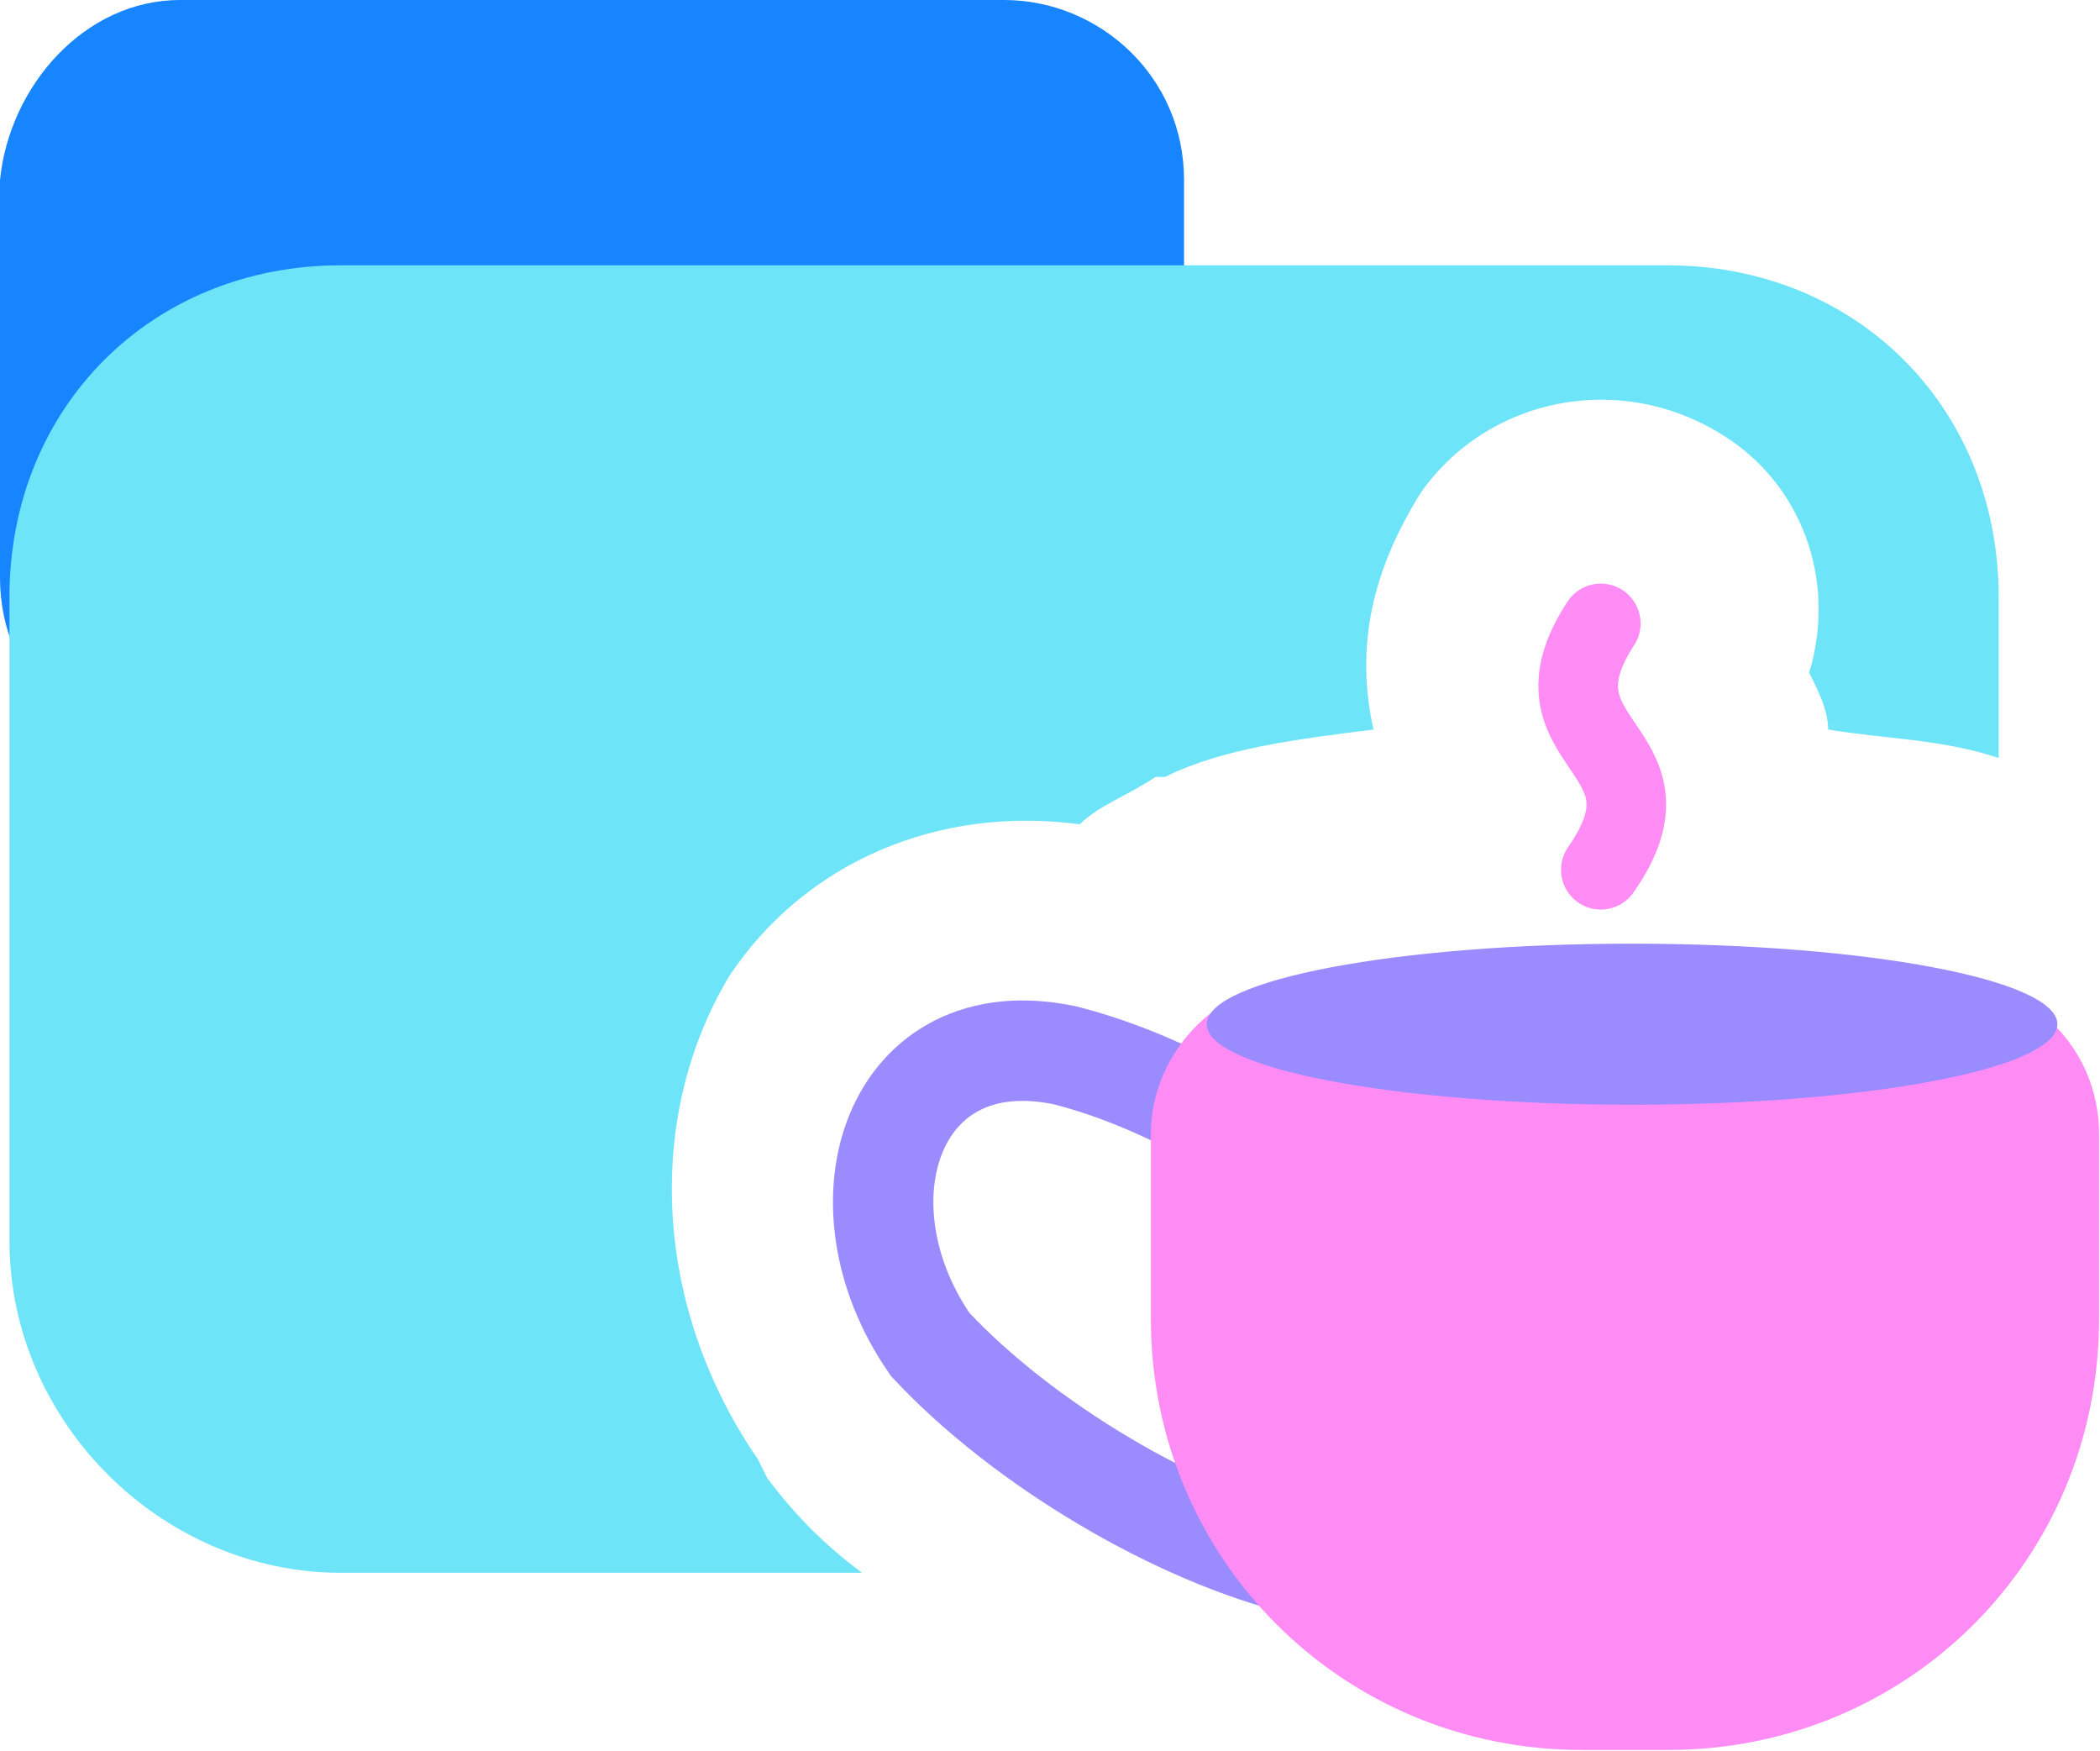
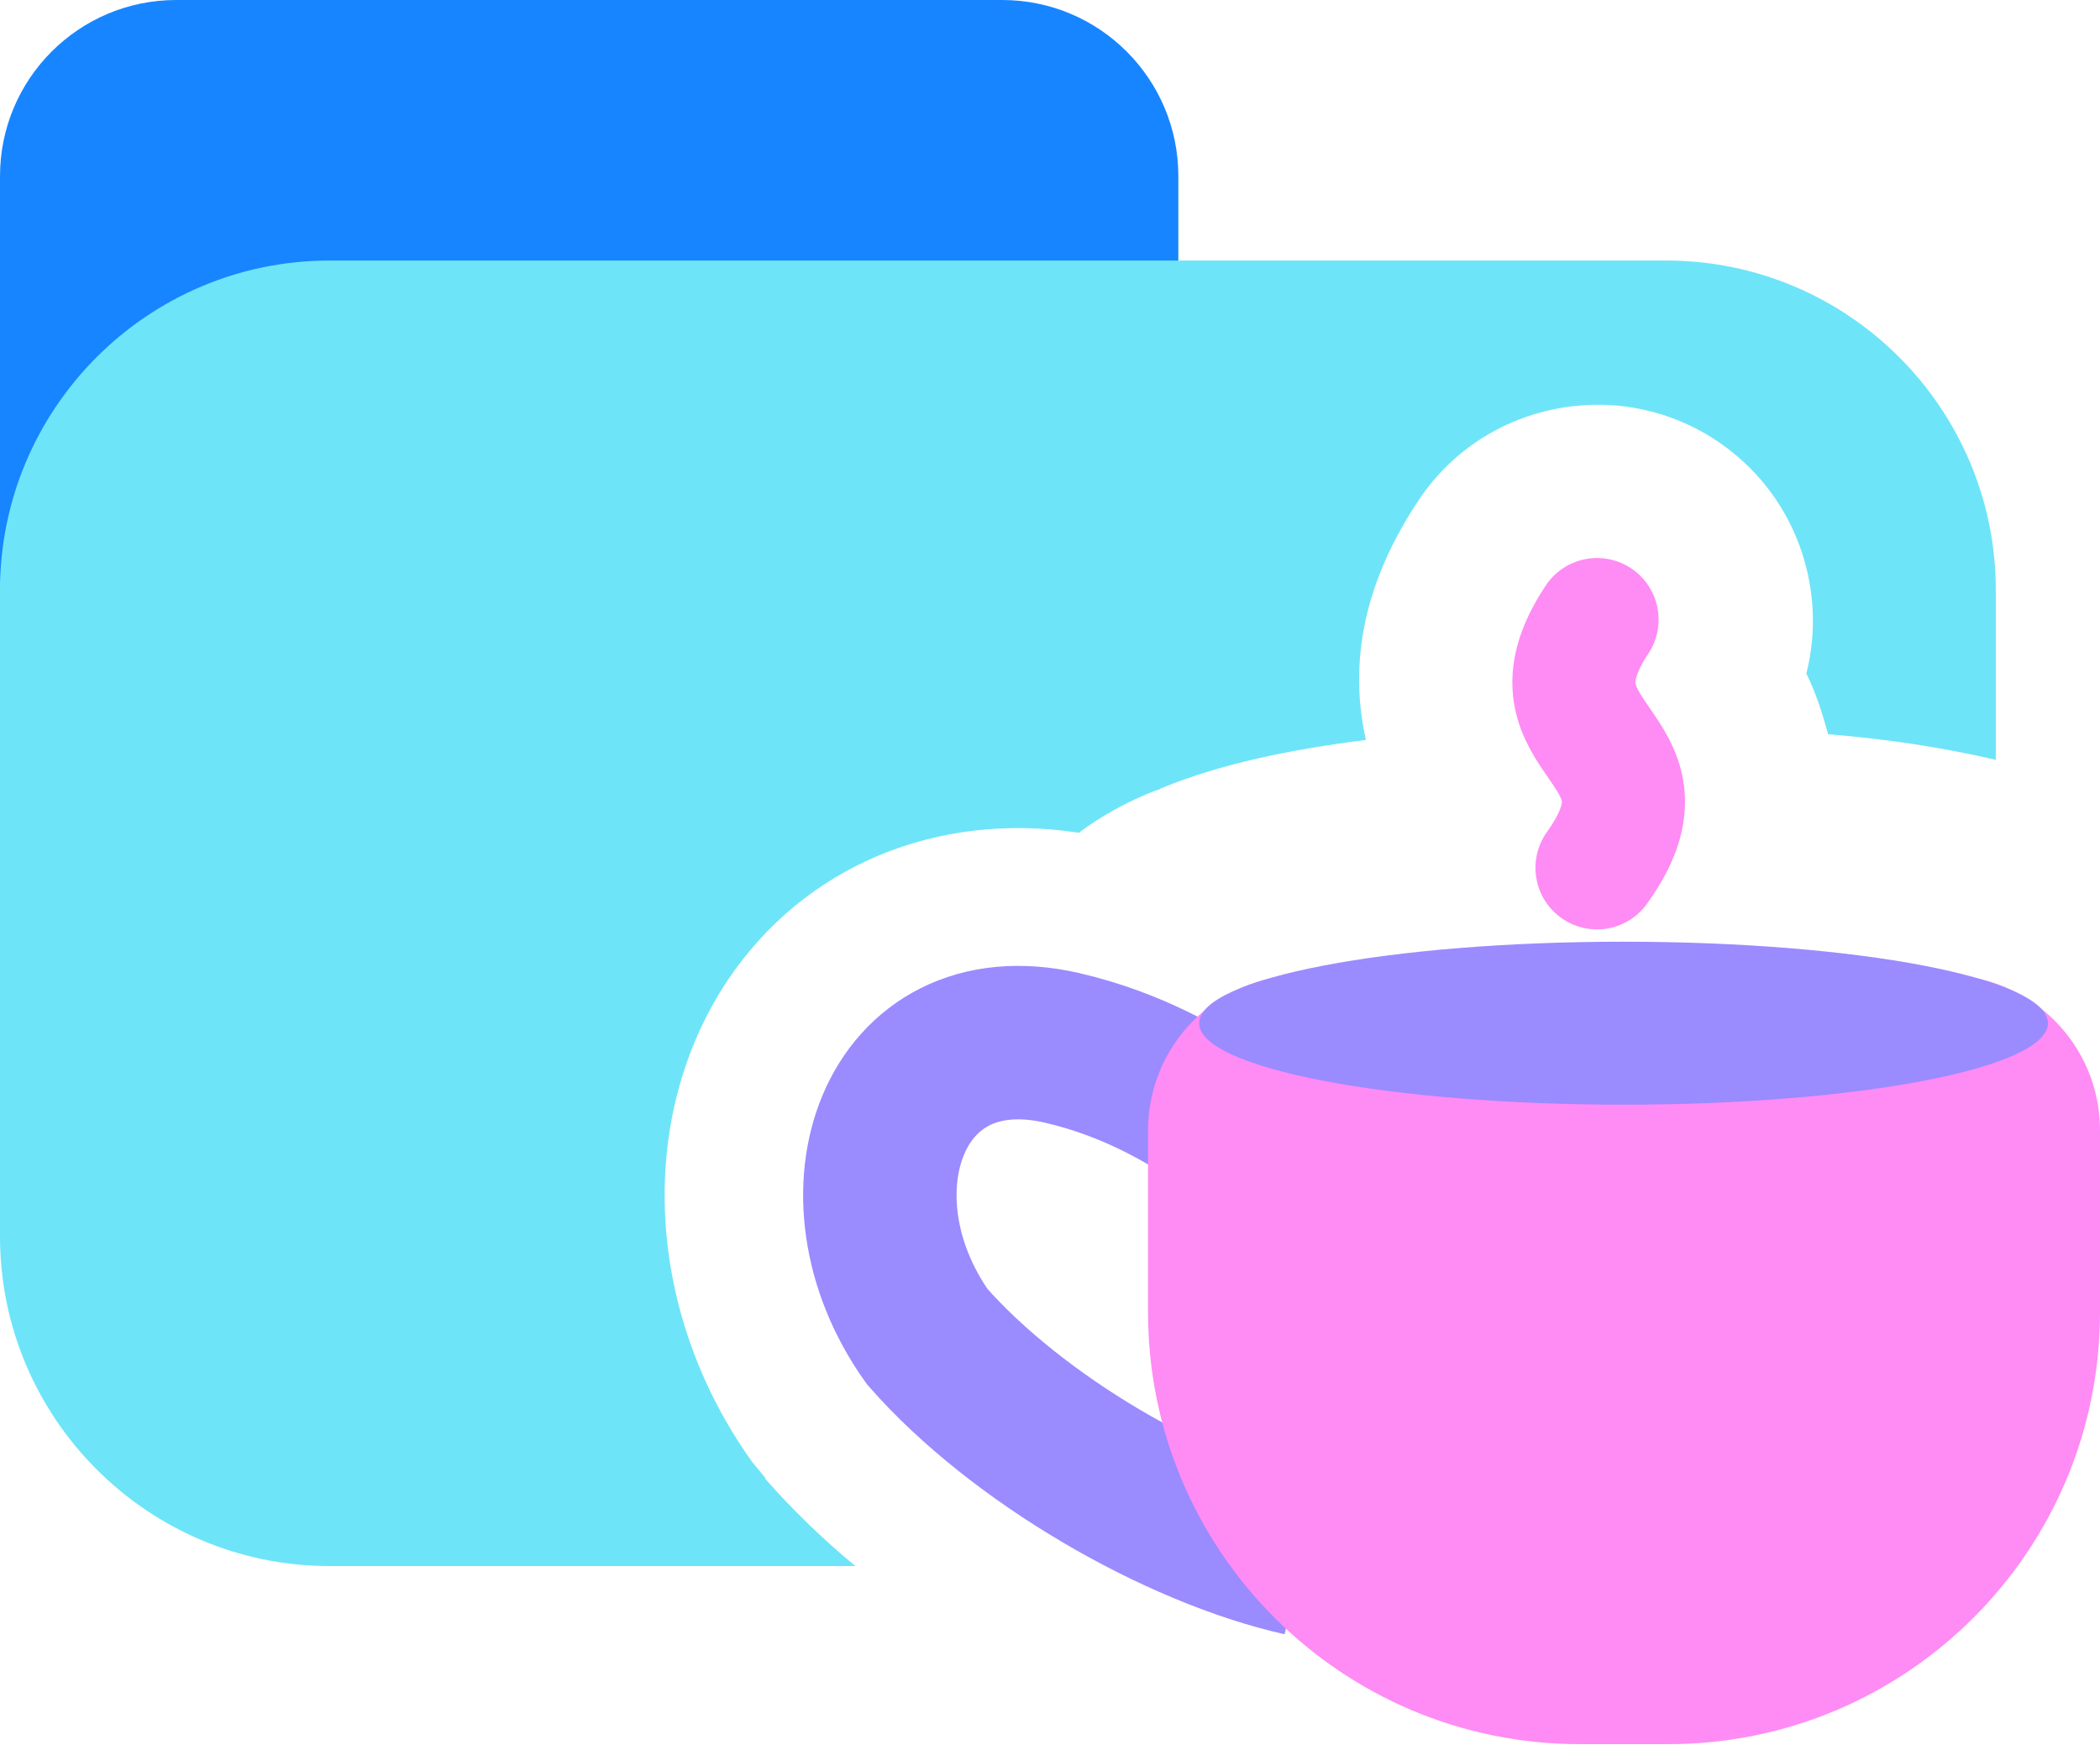
- <svg xmlns="http://www.w3.org/2000/svg" id="a" viewBox="0 0 22.17 18.48">
-   <path d="M1.9,0H10.6c1,0,1.9,.8,1.9,1.9V6.1c0,1-.8,1.9-1.9,1.9H1.9c-1,0-1.9-.8-1.9-1.9V1.9C.1,.9,.9,0,1.9,0Z" fill="#1785ff" />
-   <path d="M8.1,15.6l-.1-.2c-1.1-1.6-1.2-3.6-.3-5.1,.8-1.2,2.2-1.8,3.7-1.6,.2-.2,.5-.3,.8-.5h.1c.6-.3,1.4-.4,2.2-.5-.2-.9,0-1.7,.5-2.5,.7-1,2.1-1.3,3.2-.6,.8,.5,1.2,1.5,.9,2.5,.1,.2,.2,.4,.2,.6,.6,.1,1.2,.1,1.8,.3v-1.7c0-2-1.5-3.5-3.5-3.5H3.6C1.6,2.8,.1,4.3,.1,6.3v6.8c0,1.9,1.6,3.5,3.5,3.5h5.5c-.4-.3-.7-.6-1-1Z" fill="#6ee4f8" />
+ <svg xmlns="http://www.w3.org/2000/svg" id="a" viewBox="0 0 22.17 18.41">
+   <rect x="0" width="12.44" height="7.9" rx="1.86" ry="1.86" fill="#1785ff" />
+   <path d="M8.08,15.6l-.14-.17c-1.13-1.58-1.23-3.62-.26-5.08,.81-1.21,2.21-1.79,3.71-1.56,.24-.18,.51-.33,.82-.45,.02,0,.03-.01,.05-.02,.63-.26,1.37-.41,2.16-.51-.19-.85,0-1.69,.55-2.52,.69-1.05,2.11-1.33,3.15-.64,.83,.55,1.18,1.55,.95,2.46,.11,.22,.17,.43,.23,.64,.62,.05,1.21,.14,1.77,.27v-1.79c0-1.92-1.56-3.48-3.48-3.48H3.48c-1.92,0-3.48,1.56-3.48,3.48v6.82c0,1.92,1.56,3.48,3.48,3.48h5.55c-.35-.29-.67-.6-.95-.92Z" fill="#6ee4f8" />
  <g>
    <g>
-       <path d="M13.78,16.53c-1.36-.32-2.99-1.3-3.96-2.34-1.04-1.5-.39-3.44,1.43-3.05,.78,.2,1.3,.52,1.5,.58" fill="none" stroke="#9a8bff" stroke-miterlimit="4.22" stroke-width="1.06" />
-       <path d="M13.78,10.35h6.76c.91,0,1.62,.72,1.62,1.62v1.95c0,2.54-2.02,4.55-4.55,4.55h-.91c-2.53,0-4.55-2.02-4.55-4.55v-1.95c0-.91,.78-1.63,1.62-1.63Z" fill="#ff8bf5" />
-       <ellipse cx="17.23" cy="10.81" rx="4.49" ry=".85" fill="#9a8bff" />
+       <path d="M13.74,16.46c-1.33-.3-3-1.27-3.95-2.35-1.06-1.49-.37-3.46,1.42-3.05,.78,.18,1.31,.53,1.47,.62" fill="none" stroke="#9a8bff" stroke-miterlimit="6.5" stroke-width="1.62" />
+       <path d="M13.75,10.29h6.78c.9,0,1.64,.73,1.64,1.64v1.92c0,2.52-2.04,4.56-4.56,4.56h-.93c-2.52,0-4.56-2.04-4.56-4.56v-1.92c0-.9,.73-1.64,1.64-1.64Z" fill="#ff8bf5" />
+       <ellipse cx="17.14" cy="10.8" rx="4.48" ry=".86" fill="#9a8bff" />
    </g>
-     <path d="M16.9,6.58c-.85,1.3,.91,1.3,0,2.6" fill="none" stroke="#ff8bf5" stroke-linecap="round" stroke-miterlimit="4.22" stroke-width=".84" />
+     <path d="M16.86,6.54c-.87,1.31,.94,1.31,0,2.62" fill="none" stroke="#ff8bf5" stroke-linecap="round" stroke-miterlimit="6.5" stroke-width="1.3" />
  </g>
</svg>
